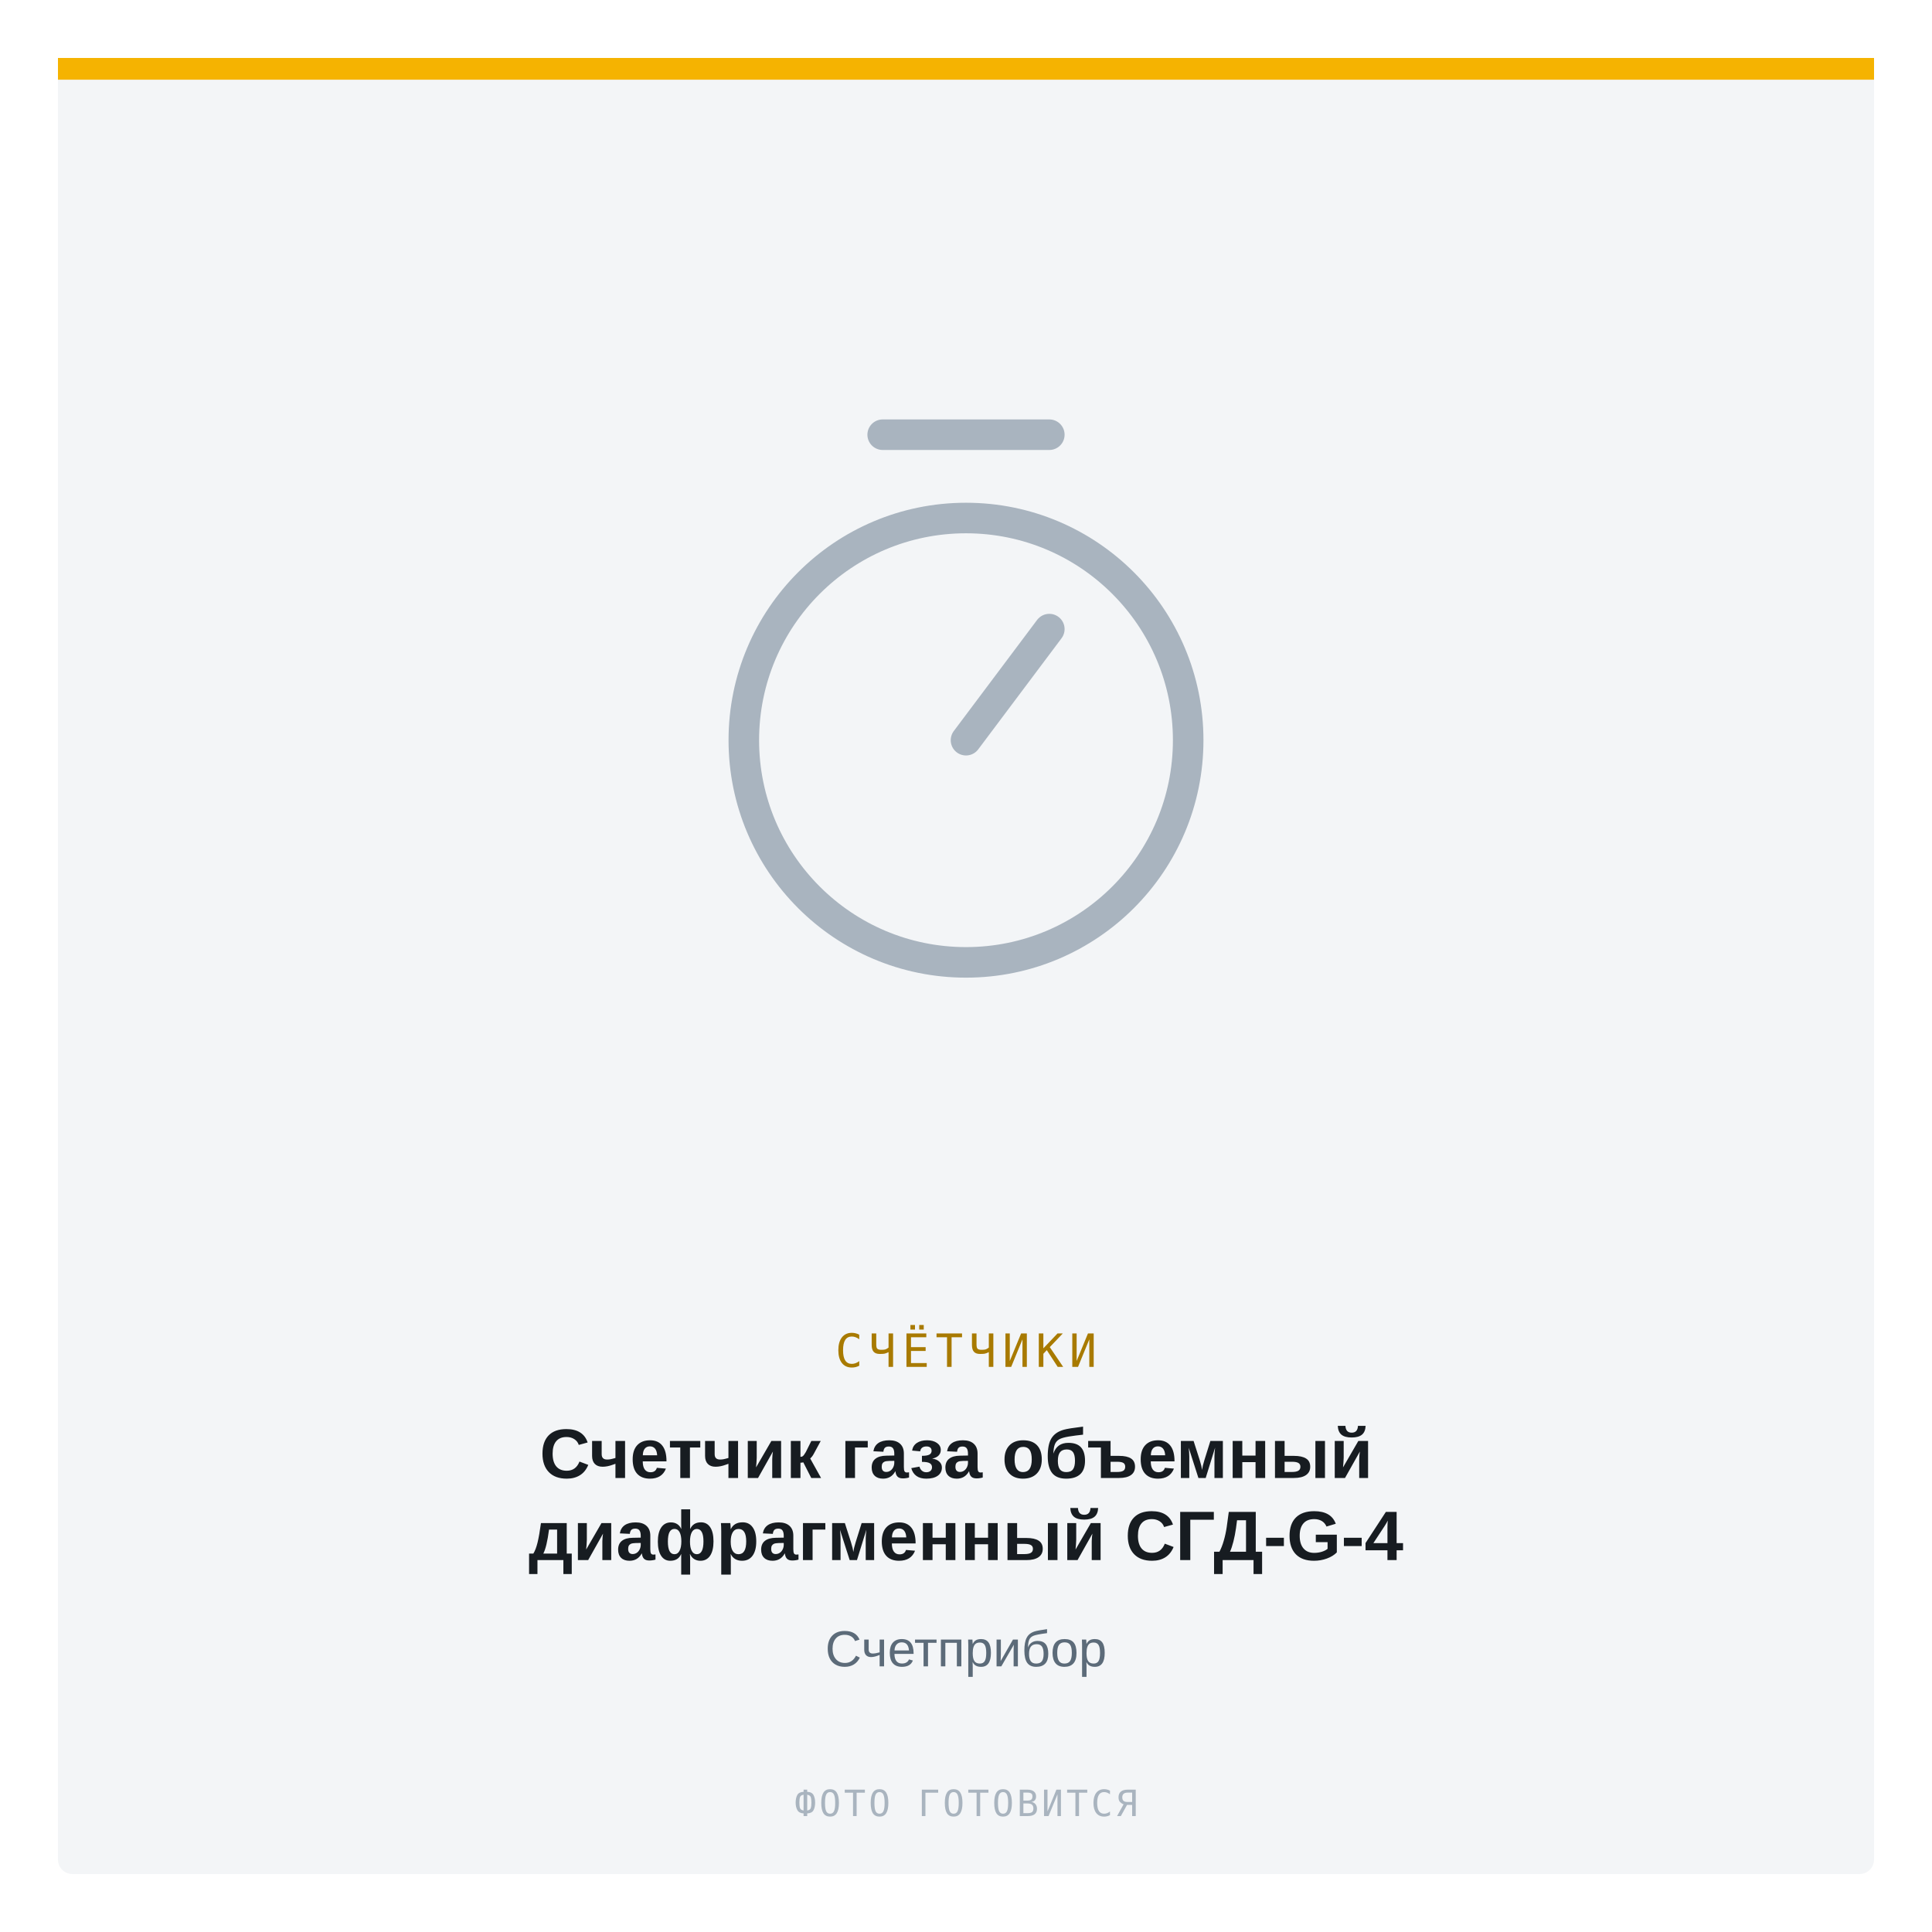
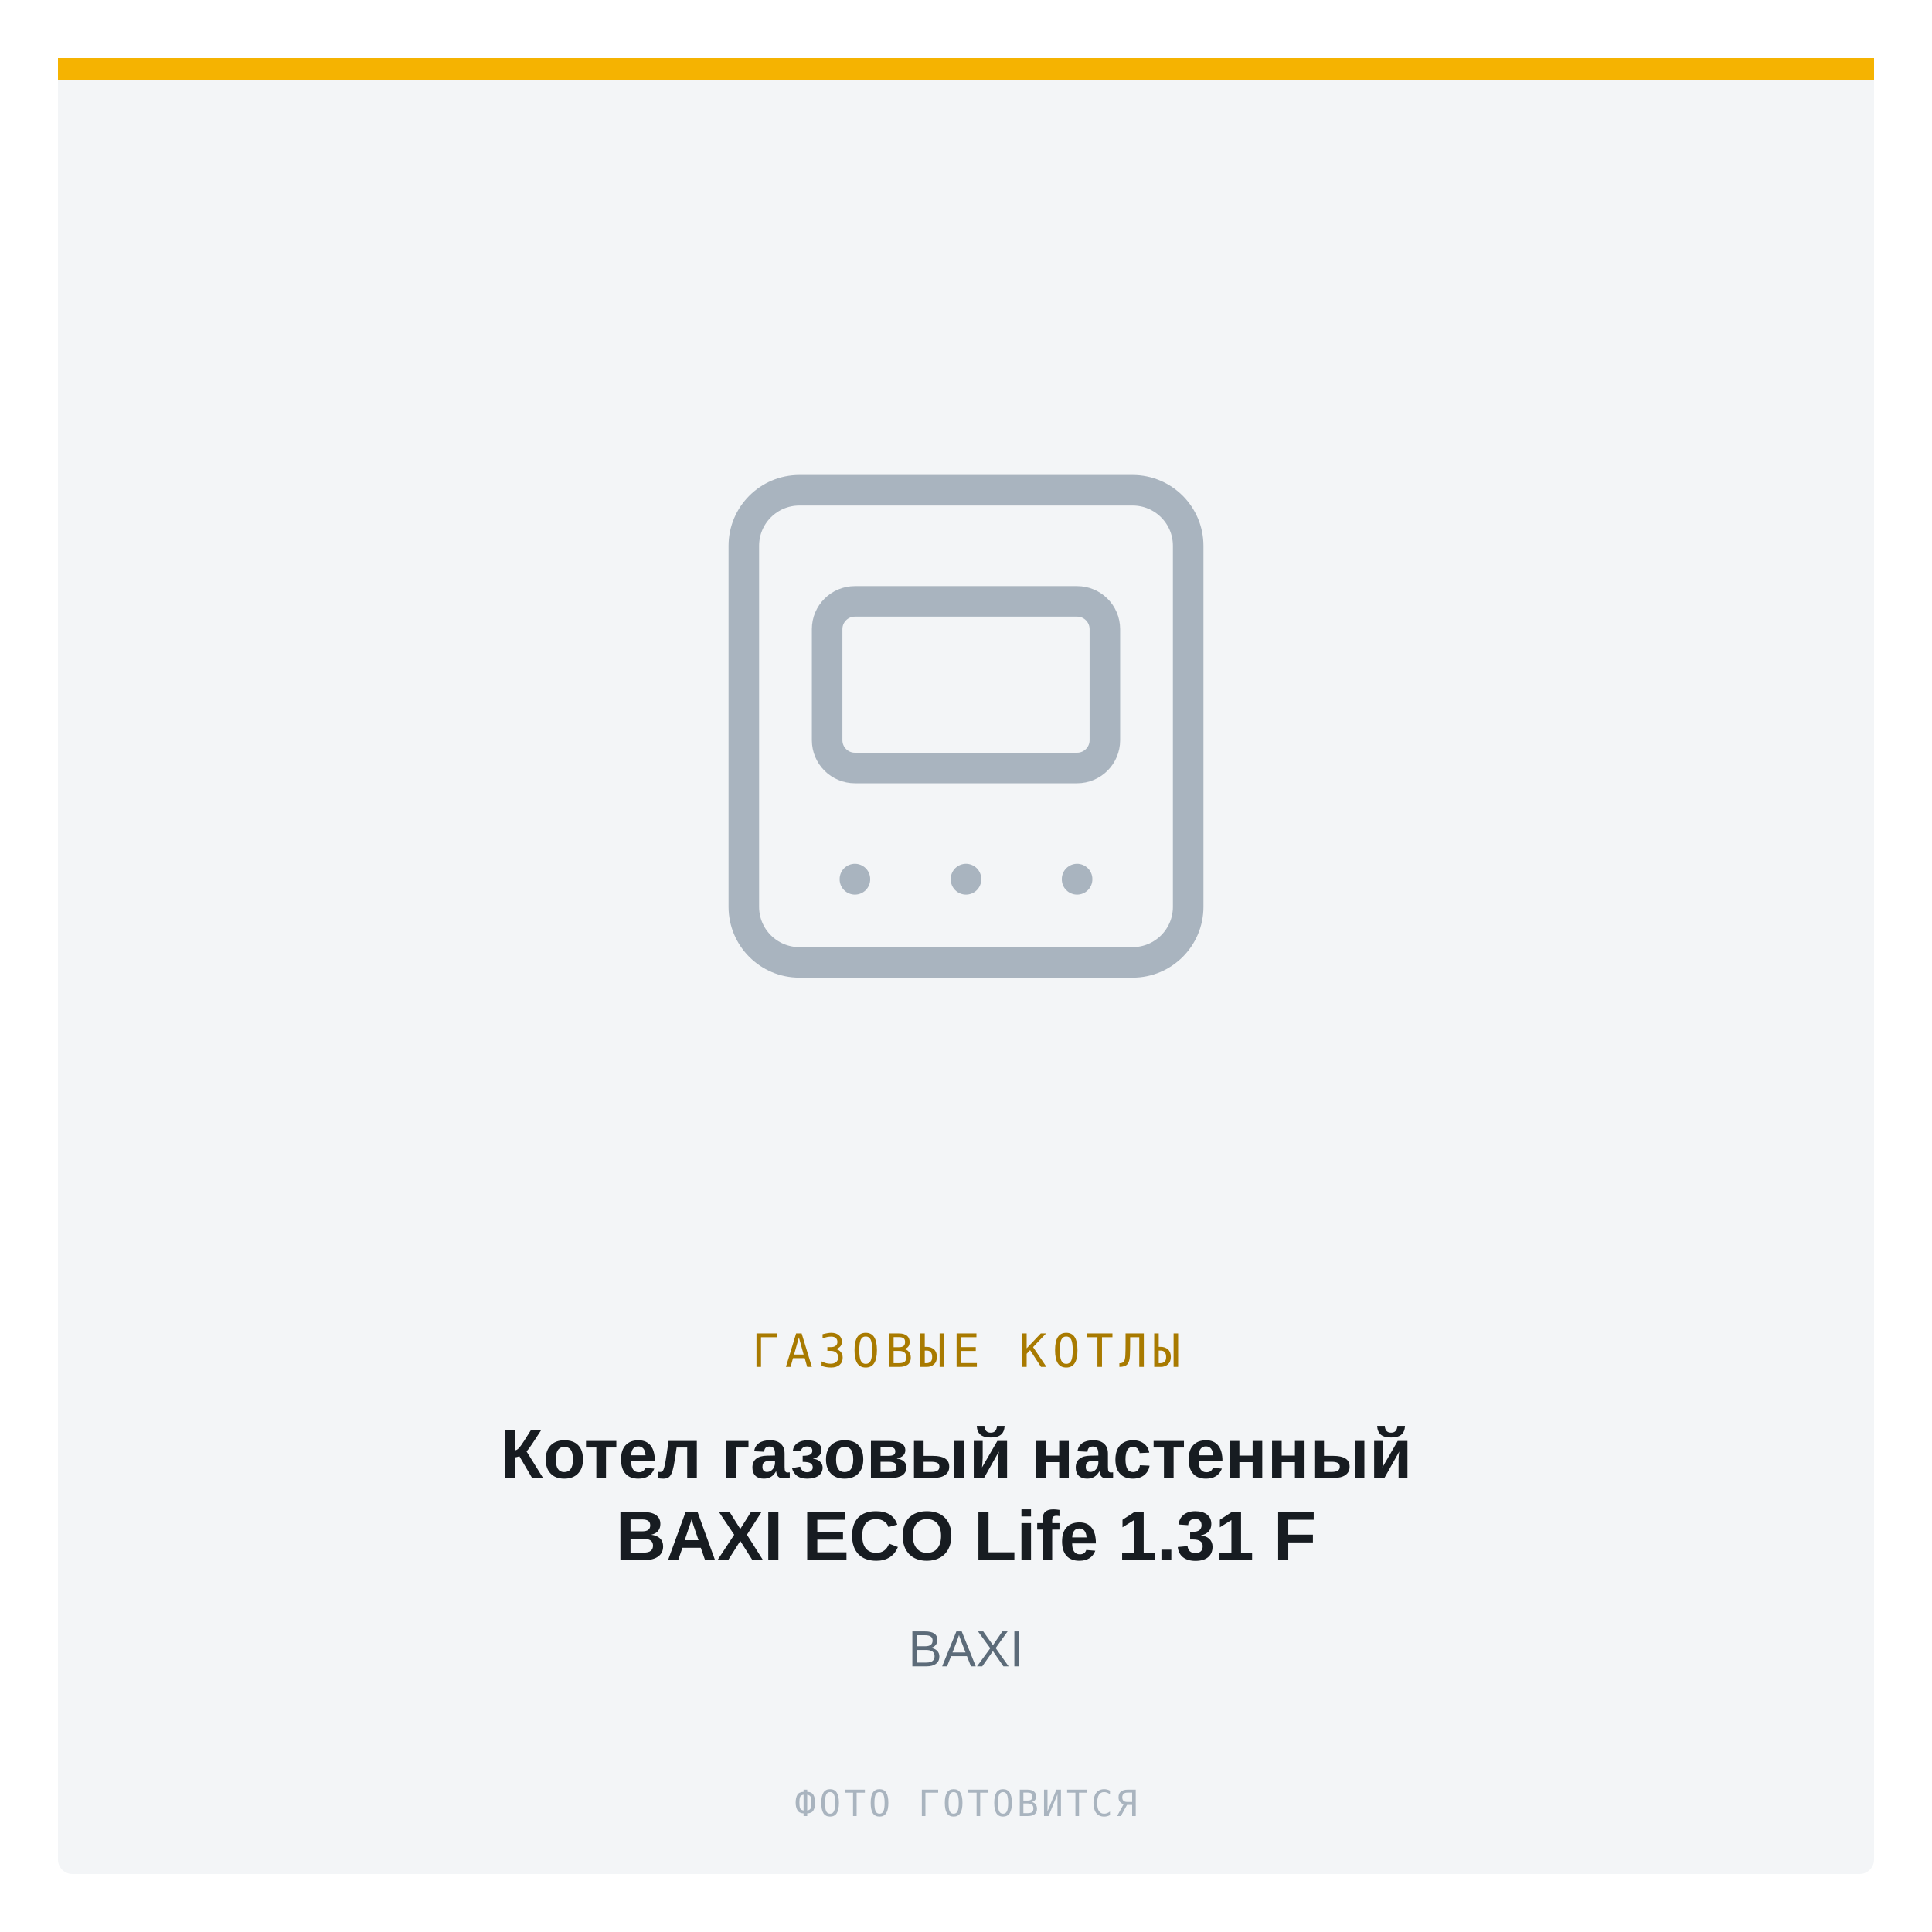
- <svg xmlns="http://www.w3.org/2000/svg" viewBox="0 0 800 800" width="800" height="800" role="img" aria-label="Счетчик газа объемный диафрагменный СГД-G-4">
+ <svg xmlns="http://www.w3.org/2000/svg" viewBox="0 0 800 800" width="800" height="800" role="img" aria-label="Котел газовый настенный BAXI ECO Life 1.31 F">
  <rect width="800" height="800" fill="#FFFFFF" />
  <rect x="24" y="24" width="752" height="752" rx="6" fill="#F3F5F7" />
  <rect x="24" y="24" width="752" height="9" rx="0" fill="#F5B301" />
  <g transform="translate(400 295) scale(11.5) translate(-12 -12)" fill="none" stroke="#A9B4BF" stroke-width="1.1" stroke-linecap="round" stroke-linejoin="round">
-     <circle cx="12" cy="13" r="8" />
-     <line x1="12" y1="13" x2="15" y2="9" />
-     <line x1="9" y1="2" x2="15" y2="2" />
+     <rect x="4" y="4" width="16" height="17" rx="2" />
+     <rect x="7" y="8" width="10" height="6" rx="1" />
+     <line x1="8" y1="18" x2="8" y2="18.01" />
+     <line x1="12" y1="18" x2="12" y2="18.01" />
+     <line x1="16" y1="18" x2="16" y2="18.01" />
  </g>
-   <text x="400" y="566" text-anchor="middle" font-family="'IBM Plex Mono', monospace" font-size="19" letter-spacing="2.4" fill="#A87A00">СЧЁТЧИКИ</text>
+   <text x="400" y="566" text-anchor="middle" font-family="'IBM Plex Mono', monospace" font-size="19" letter-spacing="2.4" fill="#A87A00">ГАЗОВЫЕ КОТЛЫ</text>
  <text x="400" y="612" text-anchor="middle" font-family="'IBM Plex Sans', Arial, sans-serif" font-size="29" font-weight="700" fill="#171C21">
-     <tspan x="400" dy="0">Счетчик газа объемный</tspan>
-     <tspan x="400" dy="34">диафрагменный СГД-G-4</tspan>
+     <tspan x="400" dy="0">Котел газовый настенный</tspan>
+     <tspan x="400" dy="34">BAXI ECO Life 1.31 F</tspan>
  </text>
-   <text x="400" y="690" text-anchor="middle" font-family="'IBM Plex Sans', Arial, sans-serif" font-size="21" fill="#5C6B79">Счетприбор</text>
+   <text x="400" y="690" text-anchor="middle" font-family="'IBM Plex Sans', Arial, sans-serif" font-size="21" fill="#5C6B79">BAXI</text>
  <text x="400" y="752" text-anchor="middle" font-family="'IBM Plex Mono', monospace" font-size="15" letter-spacing="1.2" fill="#A9B4BF">ФОТО ГОТОВИТСЯ</text>
</svg>
